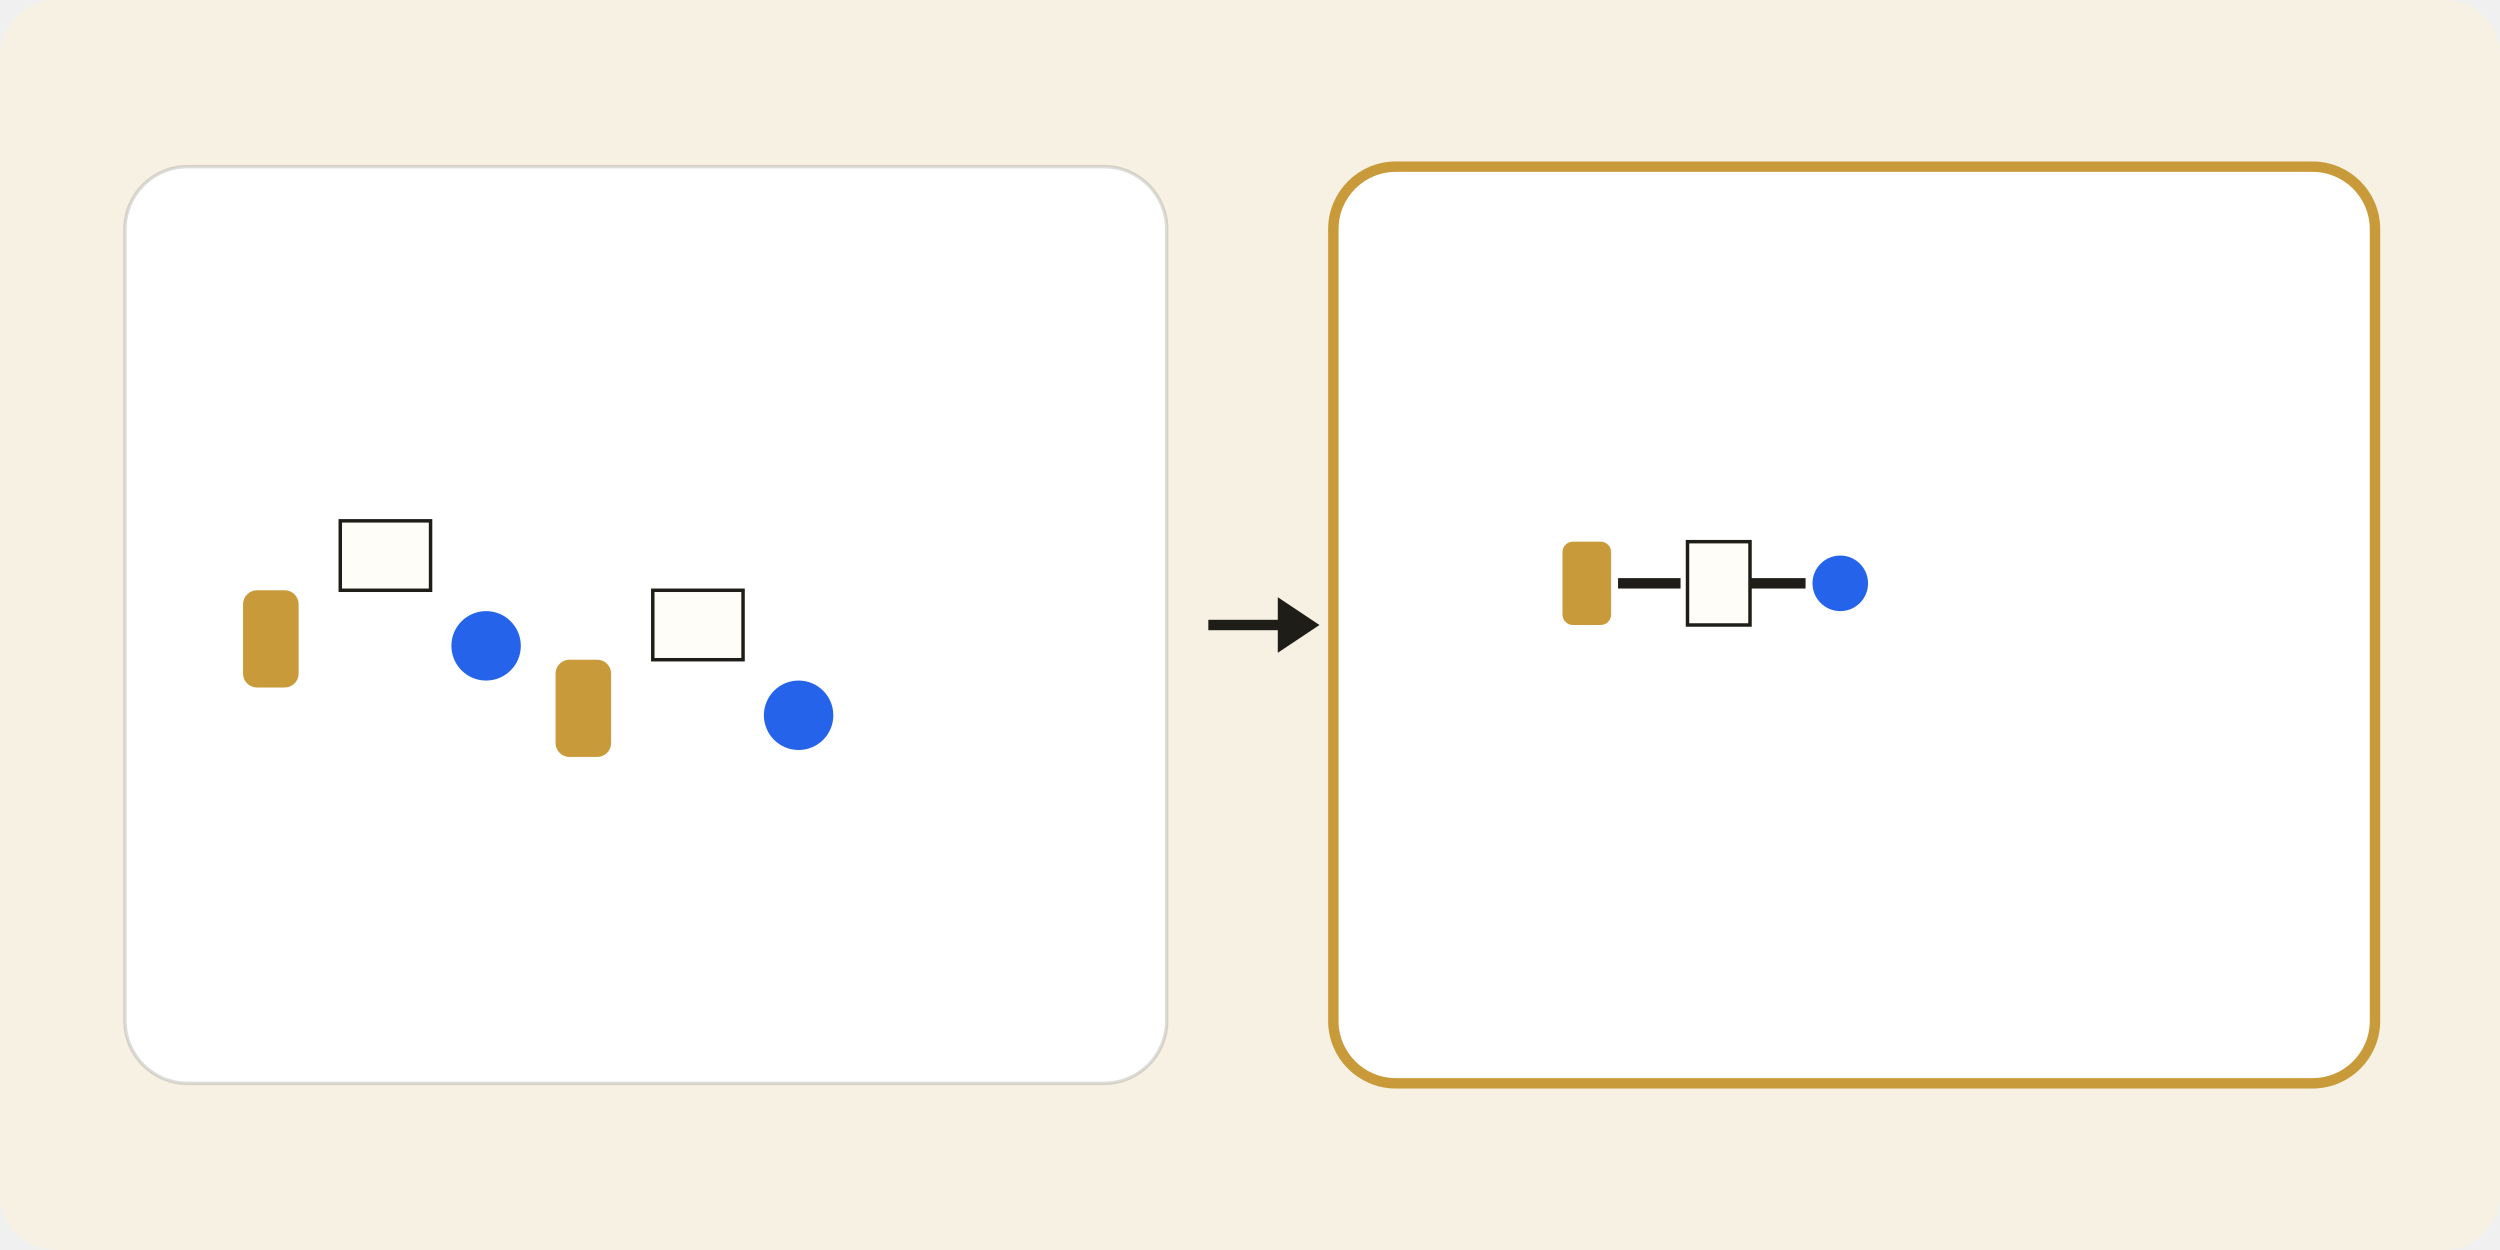
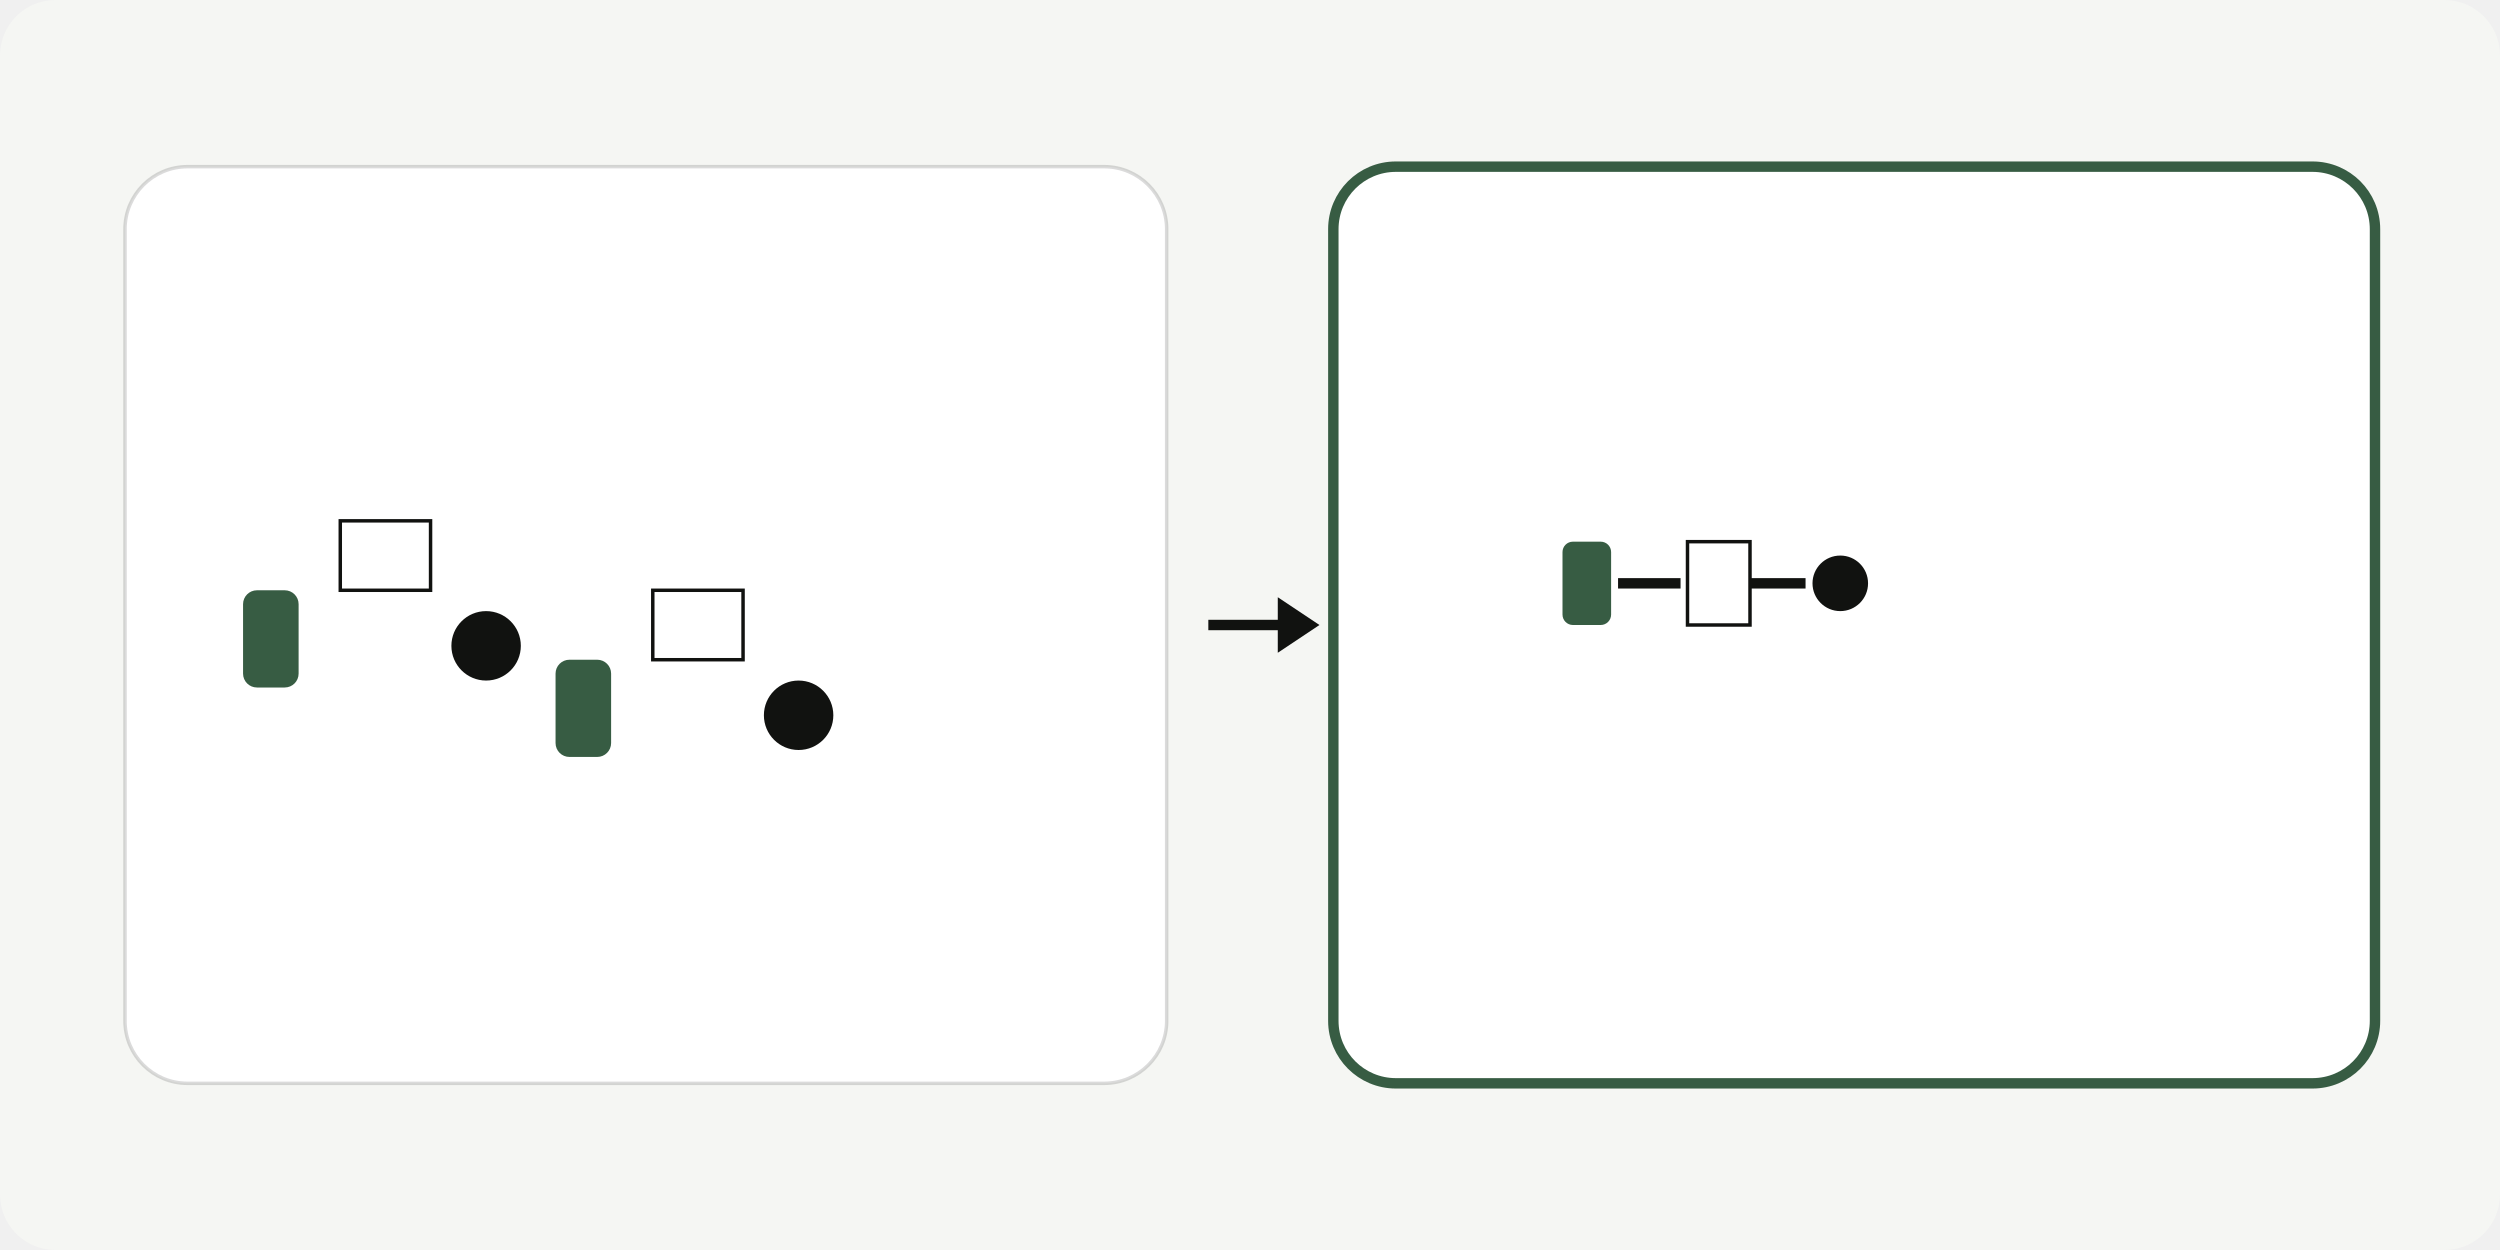
<svg xmlns="http://www.w3.org/2000/svg" viewBox="0 0 720 360" width="720" height="360">
-   <rect width="720" height="360" rx="16" fill="#f7f1e4" />
-   <rect x="36" y="48" width="300" height="264" rx="18" fill="#fff" stroke="#1f1d18" stroke-opacity="0.15" />
-   <rect x="384" y="48" width="300" height="264" rx="18" fill="#fff" stroke="#c89a3a" stroke-width="3" />
+   <rect width="720" height="360" rx="16" fill="#f5f6f3" />
+   <rect x="36" y="48" width="300" height="264" rx="18" fill="#fff" stroke="#111210" stroke-opacity="0.15" />
+   <rect x="384" y="48" width="300" height="264" rx="18" fill="#fff" stroke="#375c43" stroke-width="3" />
  <g transform="translate(70 150)">
-     <rect x="0" y="20" width="16" height="28" rx="4" fill="#c89a3a" />
-     <rect x="28" y="0" width="26" height="20" fill="#fffdf8" stroke="#1f1d18" />
-     <circle cx="70" cy="36" r="10" fill="#2563eb" />
-     <rect x="90" y="40" width="16" height="28" rx="4" fill="#c89a3a" />
-     <rect x="118" y="20" width="26" height="20" fill="#fffdf8" stroke="#1f1d18" />
-     <circle cx="160" cy="56" r="10" fill="#2563eb" />
+     <rect x="0" y="20" width="16" height="28" rx="4" fill="#375c43" />
+     <rect x="28" y="0" width="26" height="20" fill="#ffffff" stroke="#111210" />
+     <circle cx="70" cy="36" r="10" fill="#111210" />
+     <rect x="90" y="40" width="16" height="28" rx="4" fill="#375c43" />
+     <rect x="118" y="20" width="26" height="20" fill="#ffffff" stroke="#111210" />
+     <circle cx="160" cy="56" r="10" fill="#111210" />
  </g>
-   <path d="M348 180 h28" stroke="#1f1d18" stroke-width="3" />
-   <path d="M368 172 l12 8-12 8" fill="#1f1d18" />
+   <path d="M348 180 h28" stroke="#111210" stroke-width="3" />
+   <path d="M368 172 l12 8-12 8" fill="#111210" />
  <g transform="translate(450 140)">
-     <rect x="0" y="16" width="14" height="24" rx="3" fill="#c89a3a" />
-     <path d="M16 28 h18" stroke="#1f1d18" stroke-width="3" />
-     <rect x="36" y="16" width="18" height="24" fill="#fffdf8" stroke="#1f1d18" />
-     <path d="M54 28 h16" stroke="#1f1d18" stroke-width="3" />
-     <circle cx="80" cy="28" r="8" fill="#2563eb" />
+     <rect x="0" y="16" width="14" height="24" rx="3" fill="#375c43" />
+     <path d="M16 28 h18" stroke="#111210" stroke-width="3" />
+     <rect x="36" y="16" width="18" height="24" fill="#ffffff" stroke="#111210" />
+     <path d="M54 28 h16" stroke="#111210" stroke-width="3" />
+     <circle cx="80" cy="28" r="8" fill="#111210" />
  </g>
</svg>
